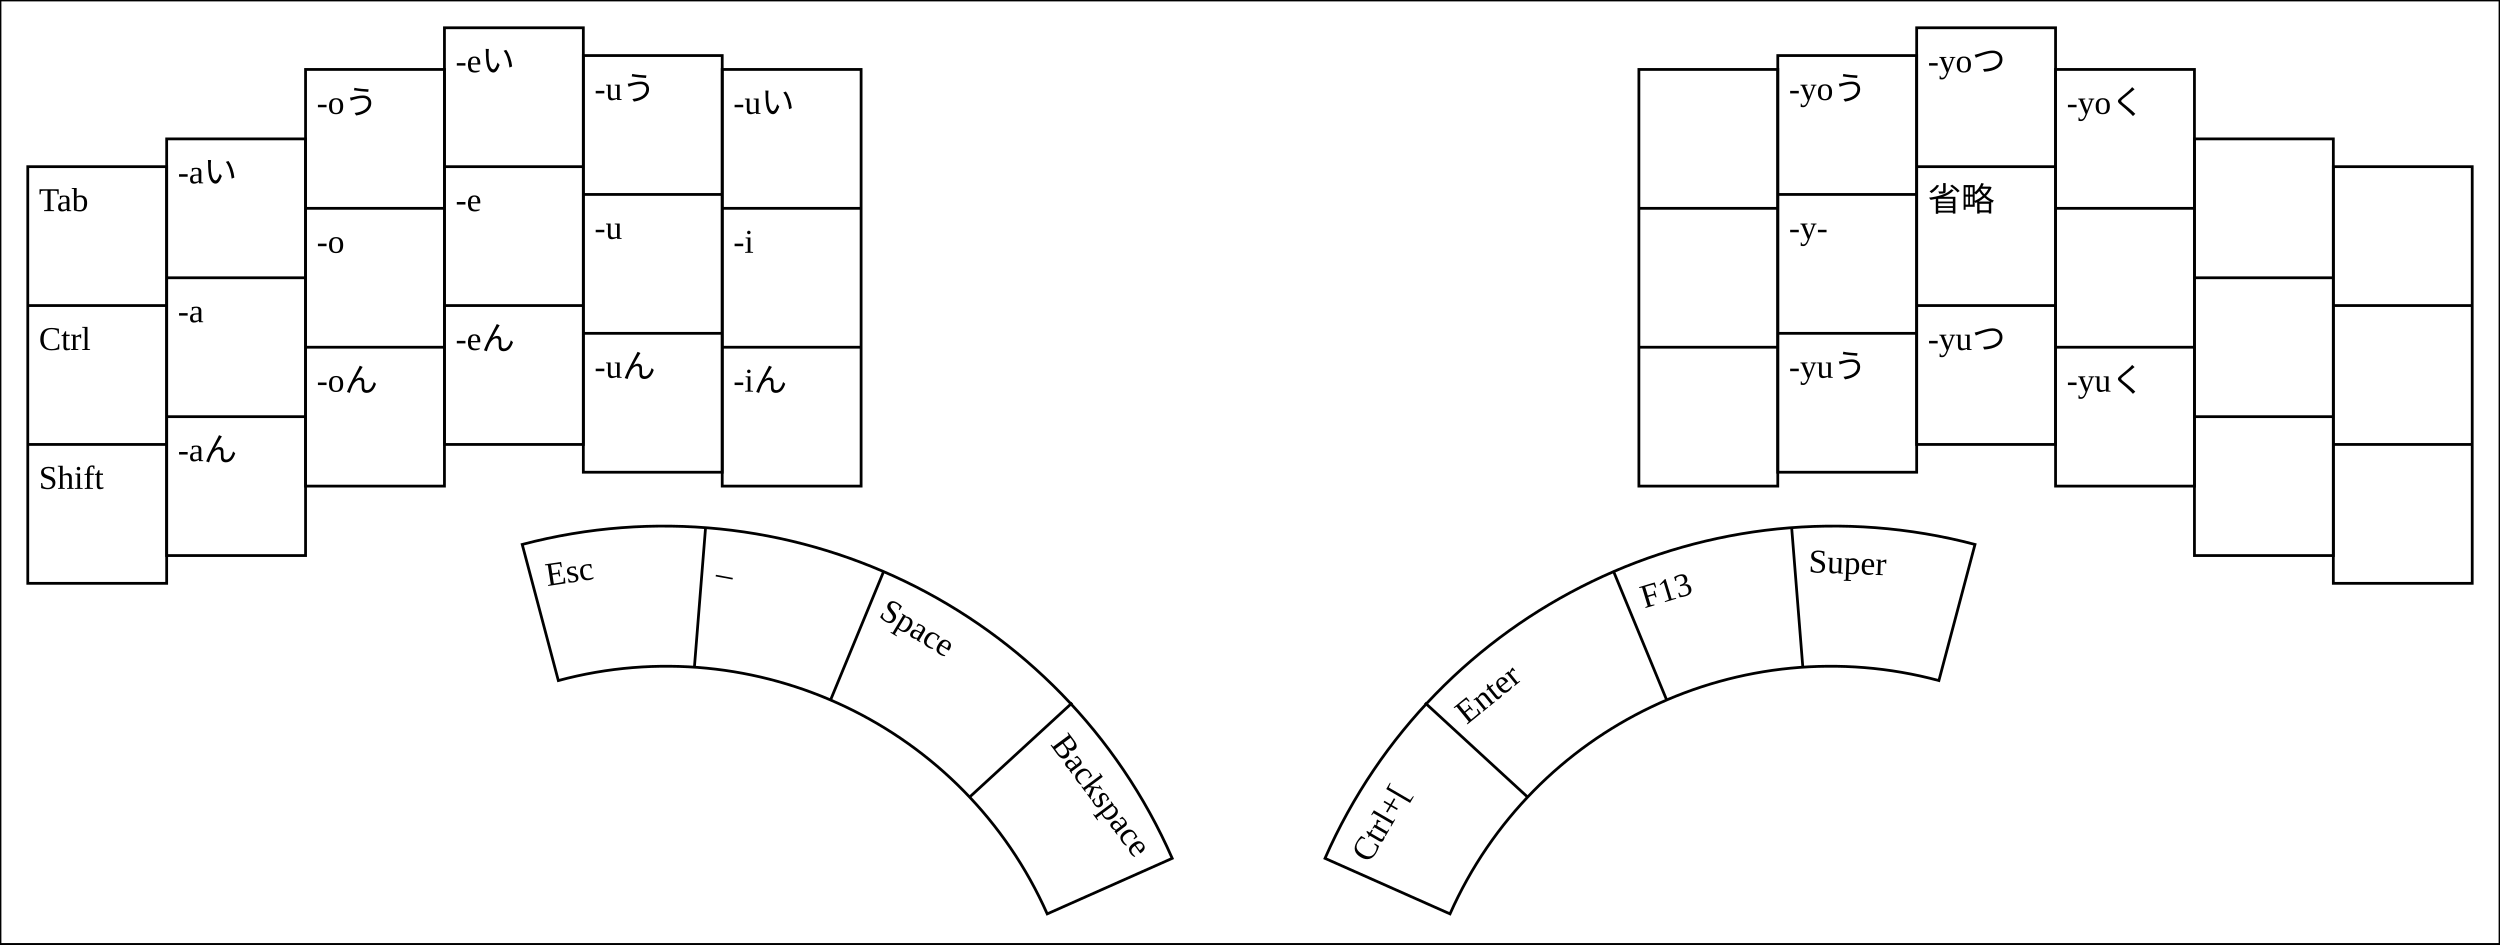
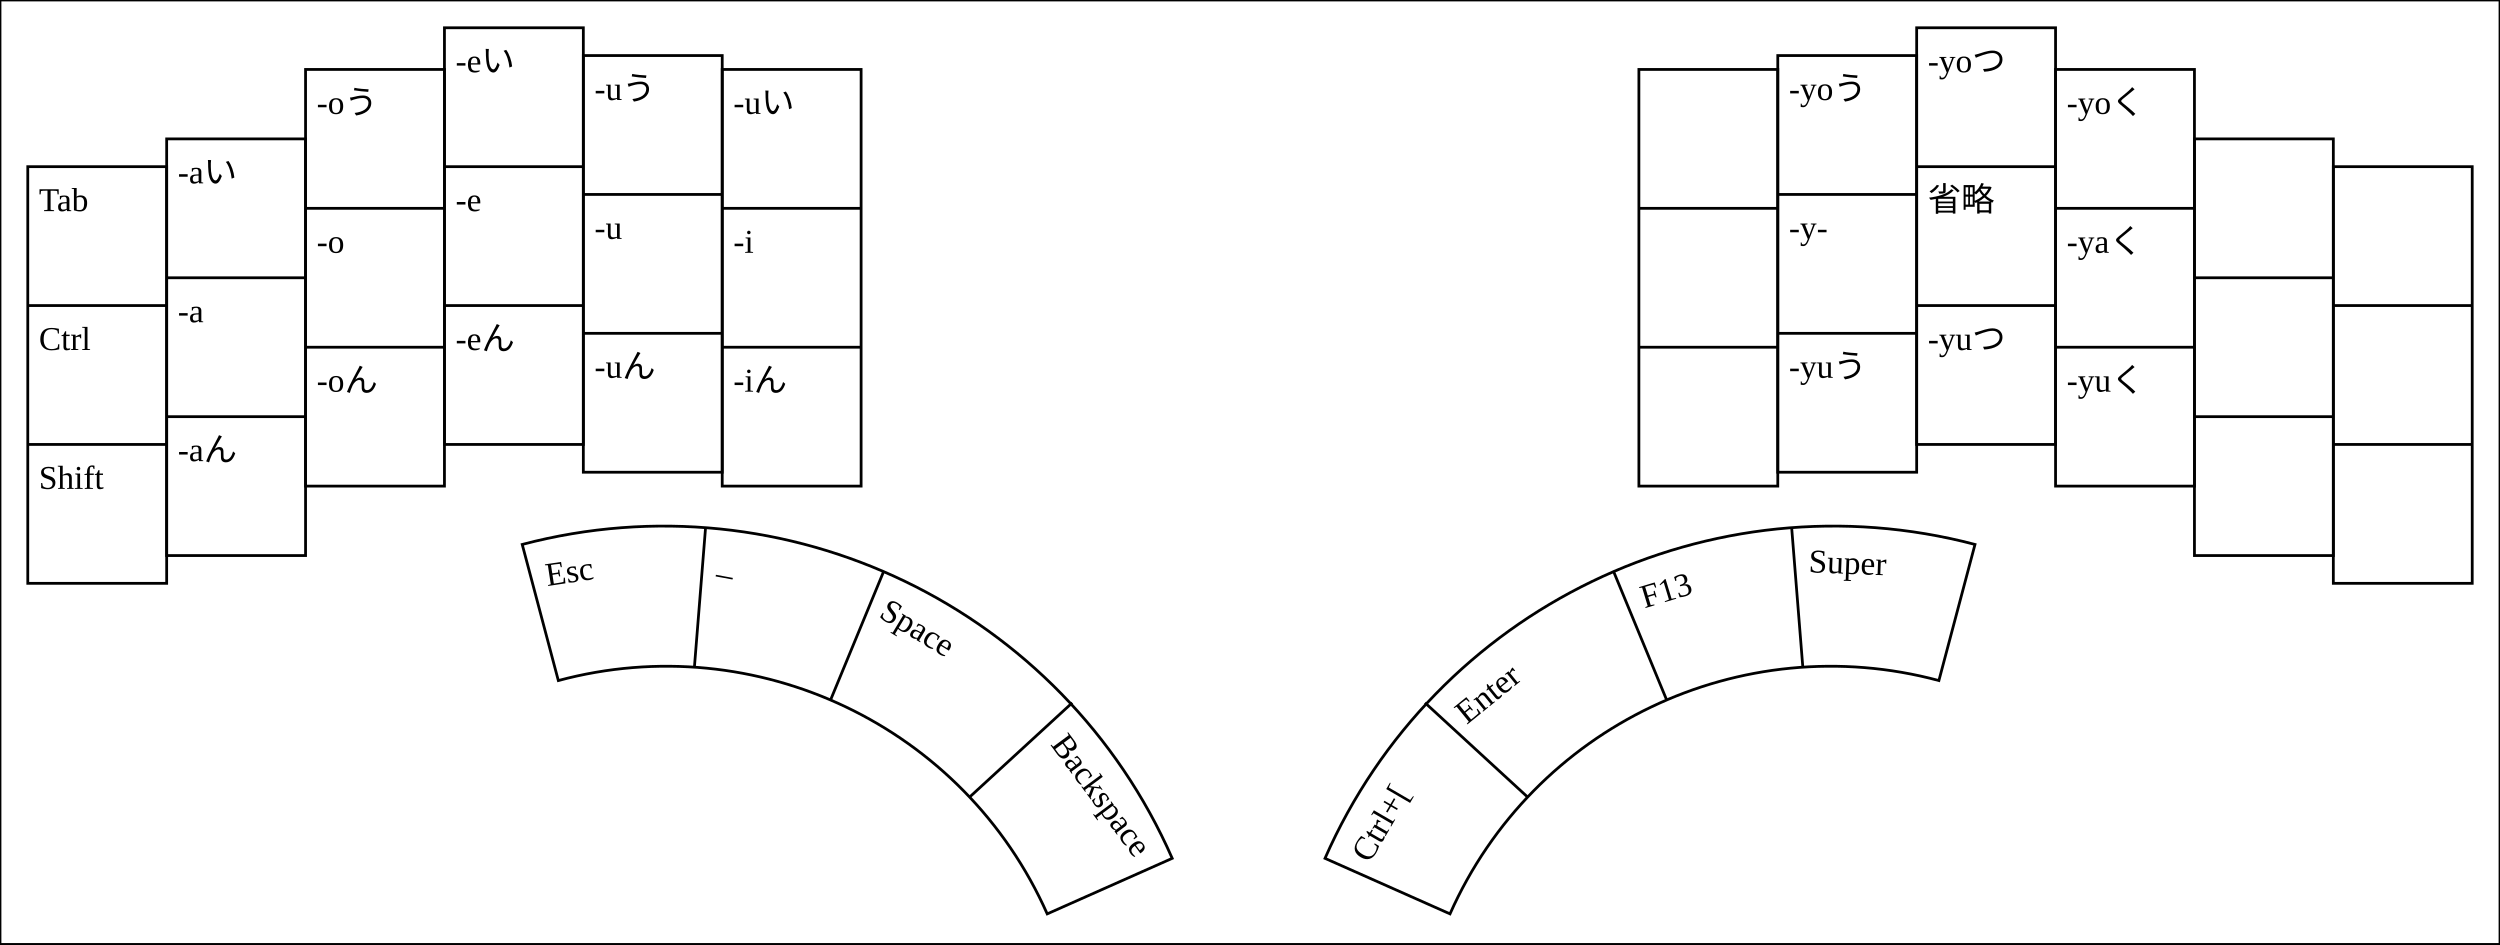
<svg xmlns="http://www.w3.org/2000/svg" width="900" height="340" viewBox="0 0 900 340">
  <style>
      rect {
         fill: transparent;
         stroke: black;
      }
      line {
         fill: transparent;
         stroke: black;
      }
      path {
         fill: transparent;
         stroke: black;
      }
      text {
         font-size: 12px;
         fill: black;
      }
      .oneshot {
         fill: dodgerblue;
      }
      .hold {
         fill: green;
      }
      .toggle {
         fill: red;
      }
   </style>
  <rect width="900" height="340" style="fill: white;" />
  <rect x="10" y="60" width="50" height="150" />
  <text x="14" y="76">Tab</text>
  <line x1="10" y1="110" x2="60" y2="110" />
  <text x="14" y="126">Ctrl</text>
  <line x1="10" y1="160" x2="60" y2="160" />
  <text x="14" y="176">Shift</text>
  <rect x="60" y="50" width="50" height="150" />
  <text x="64" y="66">-aい</text>
  <line x1="60" y1="100" x2="110" y2="100" />
  <text x="64" y="116">-a</text>
  <line x1="60" y1="150" x2="110" y2="150" />
  <text x="64" y="166">-aん</text>
  <rect x="110" y="25" width="50" height="150" />
  <text x="114" y="41">-oう</text>
  <line x1="110" y1="75" x2="160" y2="75" />
  <text x="114" y="91">-o</text>
  <line x1="110" y1="125" x2="160" y2="125" />
  <text x="114" y="141">-oん</text>
  <rect x="160" y="10" width="50" height="150" />
  <text x="164" y="26">-eい</text>
  <line x1="160" y1="60" x2="210" y2="60" />
  <text x="164" y="76">-e</text>
  <line x1="160" y1="110" x2="210" y2="110" />
  <text x="164" y="126">-eん</text>
  <rect x="210" y="20" width="50" height="150" />
  <text x="214" y="36">-uう</text>
  <line x1="210" y1="70" x2="260" y2="70" />
  <text x="214" y="86">-u</text>
  <line x1="210" y1="120" x2="260" y2="120" />
  <text x="214" y="136">-uん</text>
  <rect x="260" y="25" width="50" height="150" />
  <text x="264" y="41">-uい</text>
  <line x1="260" y1="75" x2="310" y2="75" />
  <text x="264" y="91">-i</text>
  <line x1="260" y1="125" x2="310" y2="125" />
  <text x="264" y="141">-iん</text>
  <path d="M 188 196 A 200 200 0 0 1 422 309 L 377 329 A 150 150 0 0 0 201 245 Z" />
  <text x="197" y="211" transform="rotate(-8.63 197 211)">Esc</text>
  <line x1="254" y1="190" x2="250" y2="240" />
  <text x="258" y="206" transform="rotate(10.46 258 206)">_</text>
  <line x1="318" y1="206" x2="299" y2="252" />
  <text x="316" y="222" transform="rotate(31.15 316 222)">Space</text>
  <line x1="386" y1="253" x2="349" y2="287" />
  <text x="378" y="268" transform="rotate(53.44 378 268)">Backspace</text>
  <rect x="590" y="25" width="50" height="150" />
  <line x1="590" y1="75" x2="640" y2="75" />
  <line x1="590" y1="125" x2="640" y2="125" />
  <rect x="640" y="20" width="50" height="150" />
  <text x="644" y="36">-yoう</text>
  <line x1="640" y1="70" x2="690" y2="70" />
  <text x="644" y="86">-y-</text>
  <line x1="640" y1="120" x2="690" y2="120" />
  <text x="644" y="136">-yuう</text>
  <rect x="690" y="10" width="50" height="150" />
  <text x="694" y="26">-yoつ</text>
  <line x1="690" y1="60" x2="740" y2="60" />
  <text x="694" y="76">省略</text>
  <line x1="690" y1="110" x2="740" y2="110" />
  <text x="694" y="126">-yuつ</text>
  <rect x="740" y="25" width="50" height="150" />
  <text x="744" y="41">-yoく</text>
  <line x1="740" y1="75" x2="790" y2="75" />
+   <text x="744" y="91">-yaく</text>
  <line x1="740" y1="125" x2="790" y2="125" />
  <text x="744" y="141">-yuく</text>
  <rect x="790" y="50" width="50" height="150" />
  <line x1="790" y1="100" x2="840" y2="100" />
  <line x1="790" y1="150" x2="840" y2="150" />
  <rect x="840" y="60" width="50" height="150" />
  <line x1="840" y1="110" x2="890" y2="110" />
  <line x1="840" y1="160" x2="890" y2="160" />
  <path d="M 477 309 A 200 200 0 0 1 711 196 L 698 245 A 150 150 0 0 0 522 329 Z" />
  <text x="493" y="311" transform="rotate(-59.80 493 311)">Ctrl+[</text>
  <line x1="513" y1="253" x2="550" y2="287" />
  <text x="528" y="261" transform="rotate(-39.11 528 261)">Enter</text>
  <line x1="581" y1="206" x2="600" y2="252" />
  <text x="592" y="219" transform="rotate(-16.83 592 219)">F13</text>
  <line x1="645" y1="190" x2="649" y2="240" />
  <text x="651" y="206" transform="rotate(2.27 651 206)">Super</text>
</svg>
